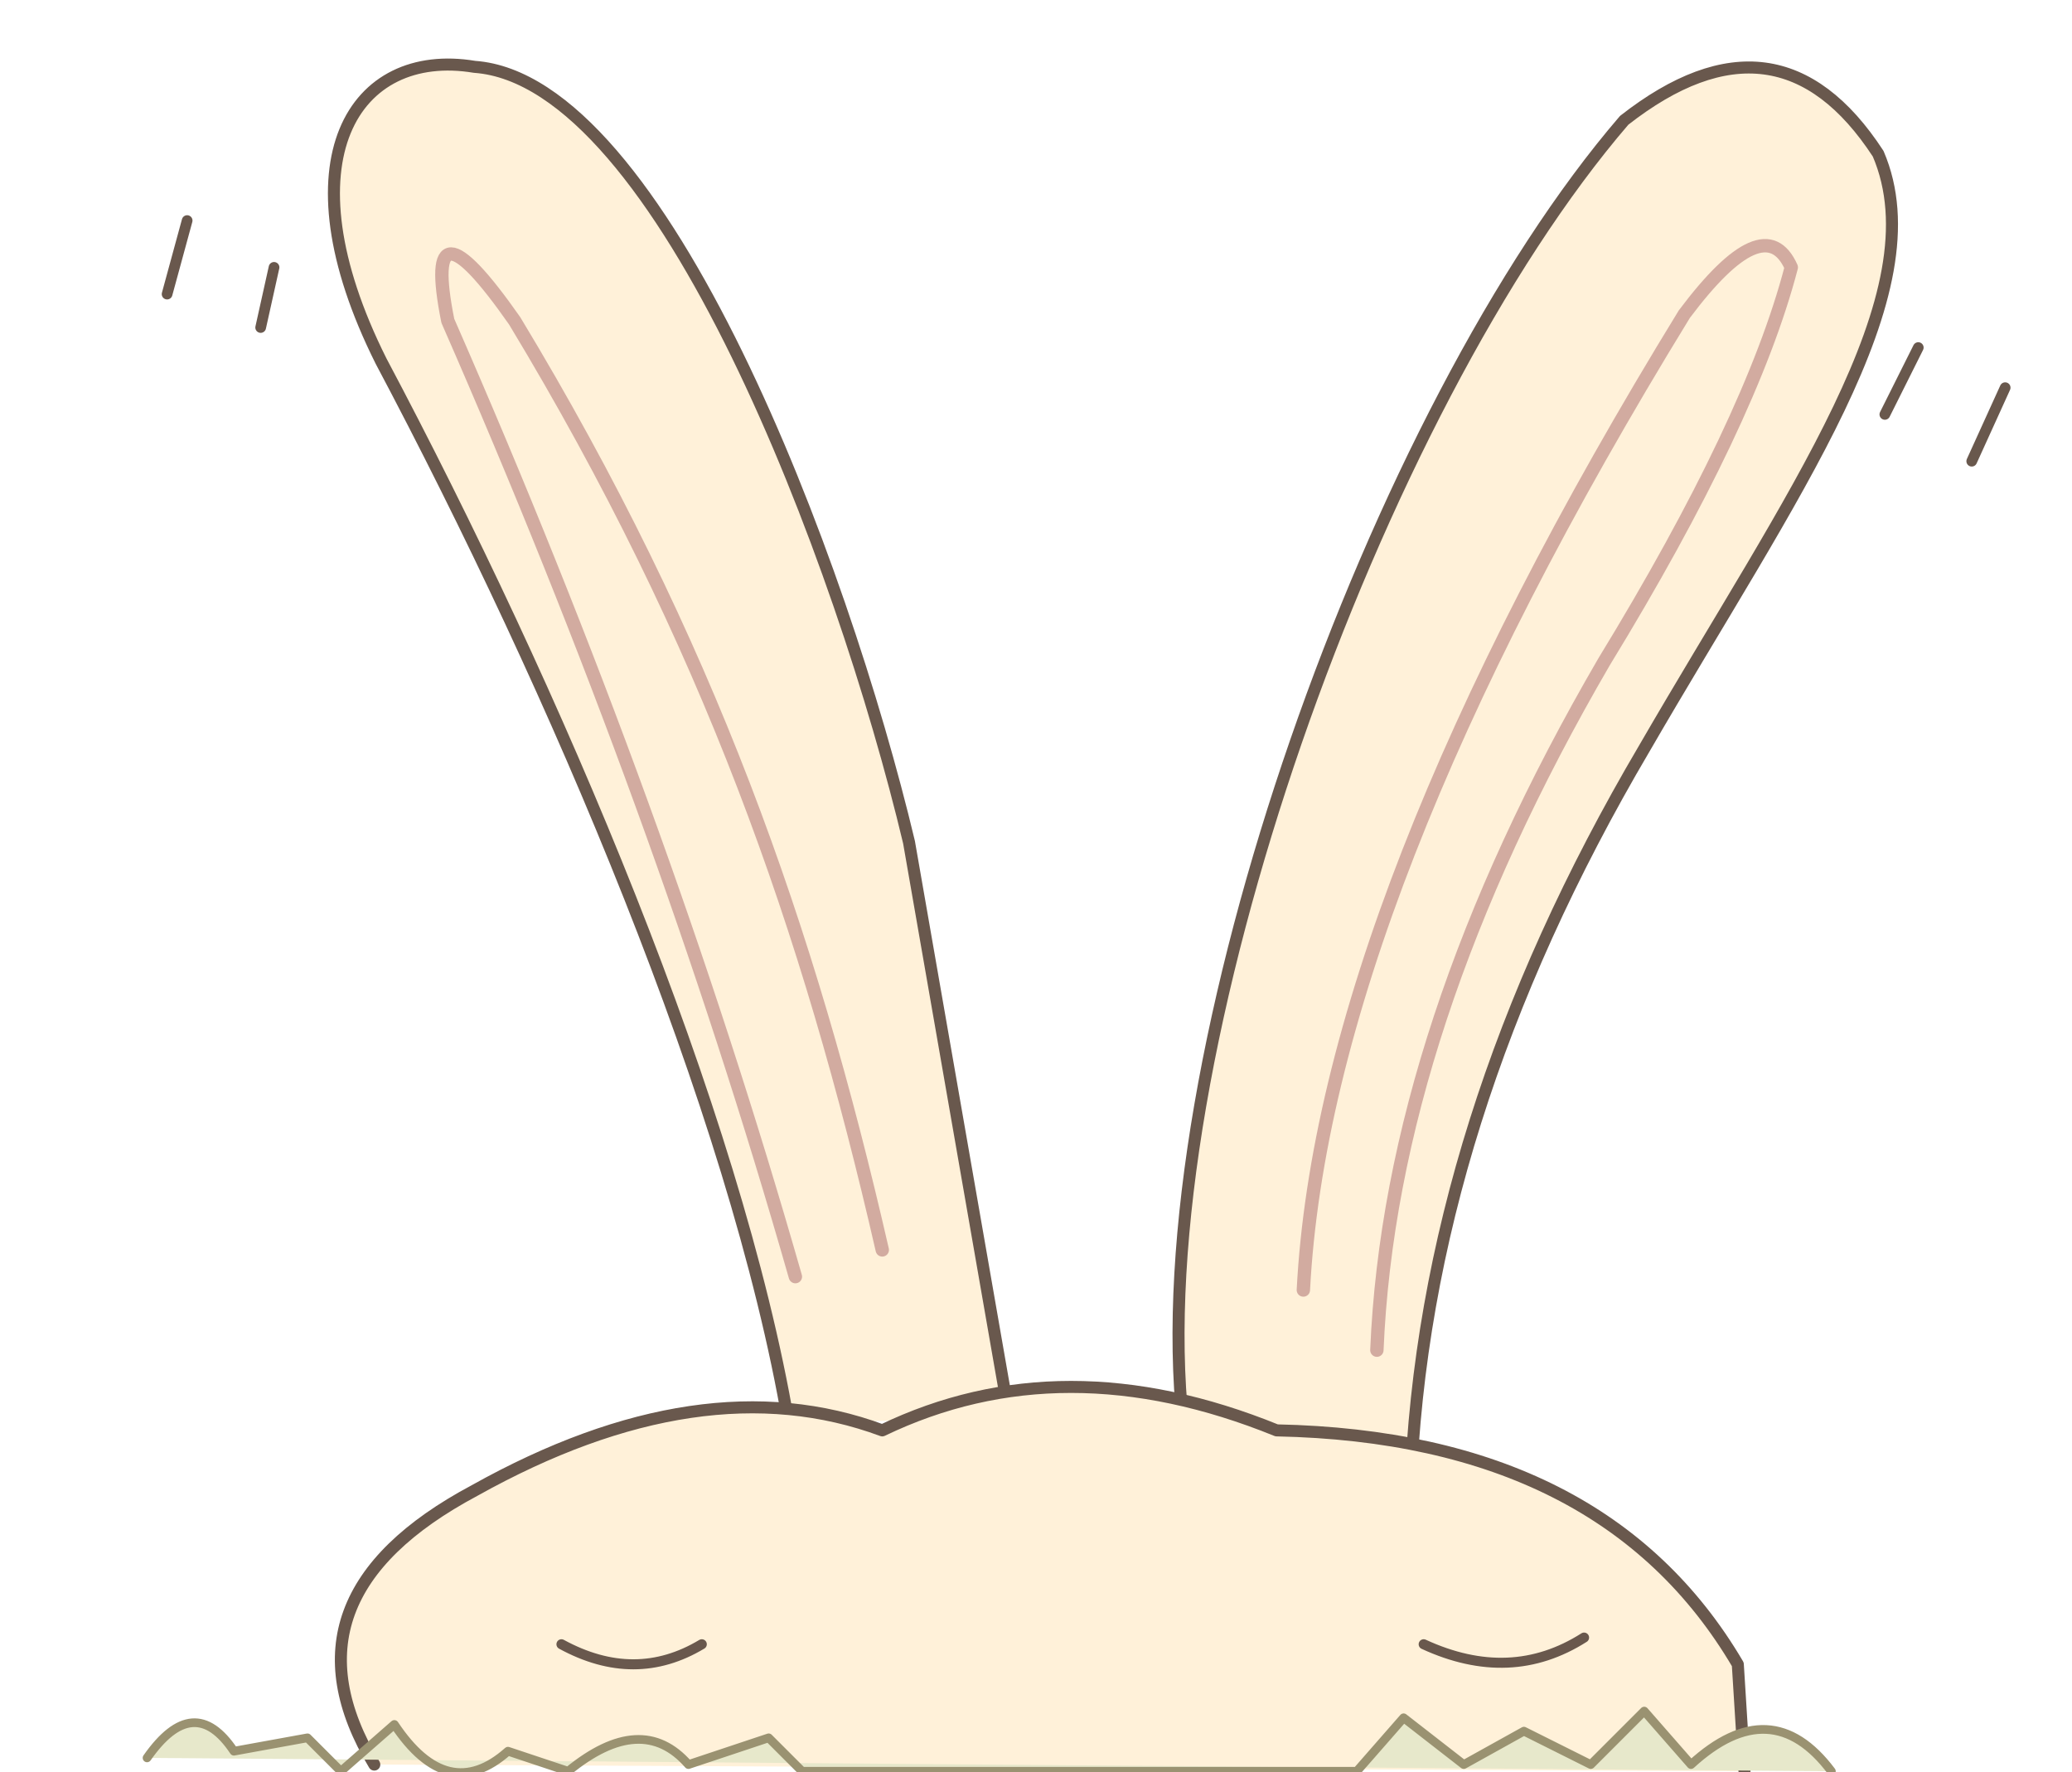
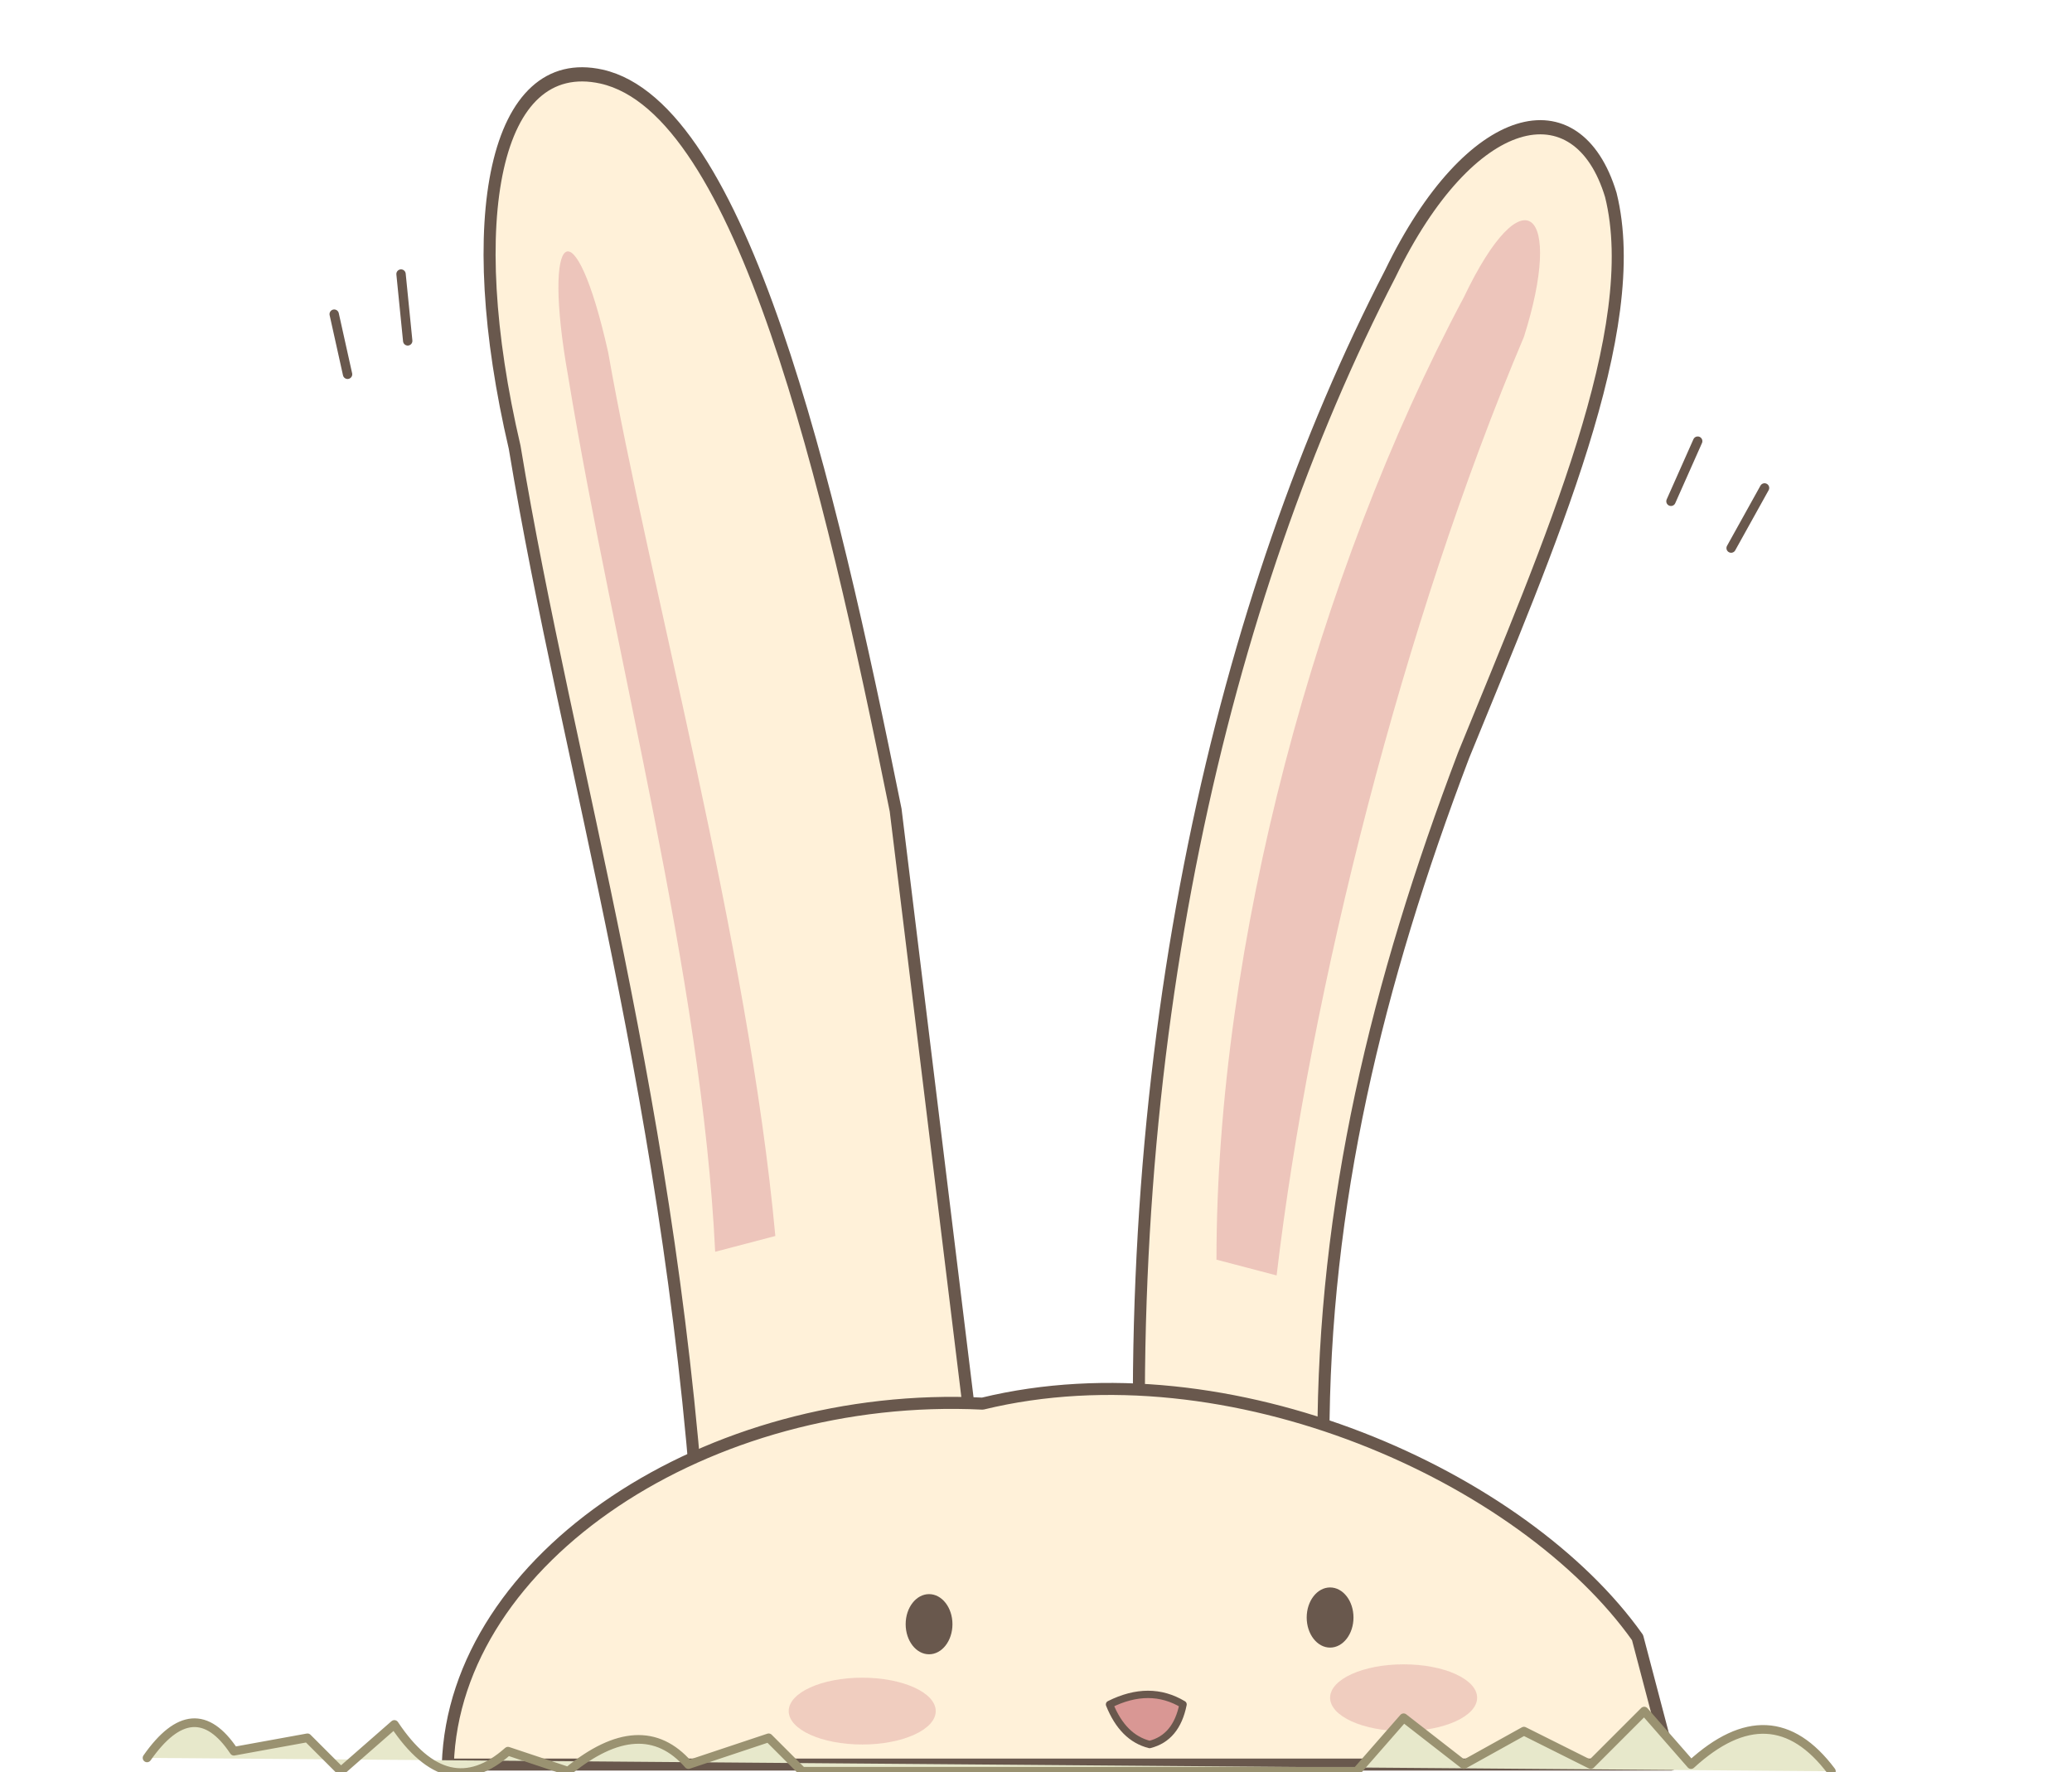
<svg xmlns="http://www.w3.org/2000/svg" viewBox="0 0 310 265" fill="none" stroke="#69584d" stroke-width="1.8" stroke-linecap="round" stroke-linejoin="round">
-   <path d="M118 213C110 166 83 103 57 54C42 24 53 7 71 10C99 12 126 84 136 126L151 212M177 213C171 158 206 61 243 18Q266 0 281 23C290 44 268 74 246 112Q213 168 211 223" fill="#fff1d9" />
-   <path d="M132 187C121 139 106 96 77 48Q63 28 67 48Q99 121 119 191M195 193Q198 135 252 47Q264 31 268 40Q262 63 240 99Q208 154 206 202" stroke="#d2aba0" stroke-width="2" />
-   <path d="M56 264Q41 239 71 223Q105 204 132 214Q159 201 191 214Q240 215 260 249L261 265" fill="#fff1d9" />
-   <path d="M84 246Q95 252 105 246M213 246Q226 252 237 245" stroke-width="1.5" />
-   <path d="M25 44L28 33M39 49L41 40M282 62L287 52M295 69L300 58" stroke-width="1.6" />
+   <g transform="translate(-40 -44) scale(1 1.18)">
+     <path d="M145 236C141 178 125 135 117 94C109 65 114 44 130 47C151 51 164 98 174 140L188 237Z" fill="#fff1d9" />
+     <path d="M156 194C152 157 137 111 131 82C126 63 121 66 125 85C132 121 145 161 147 196Z" fill="#edc5bb" stroke="none" />
+     <path d="M211 235C207 170 223 113 248 72C260 51 276 48 281 62C286 79 272 106 259 133C246 162 238 190 238 220Z" fill="#fff1d9" />
+     <path d="M222 197C222 157 237 110 259 75C268 59 274 64 268 80C250 116 236 163 231 199Z" fill="#edc5bb" stroke="none" />
+   </g>
+   <path d="M67 264C68 233 106 208 147 210C184 201 228 221 245 245L250 264Z" fill="#fff1d9" />
+   <ellipse cx="139" cy="243" rx="3.5" ry="4.5" fill="#69584d" stroke="none" />
+   <ellipse cx="199" cy="242" rx="3.5" ry="4.5" fill="#69584d" stroke="none" />
+   <g fill="#e6b4ad" opacity=".58" stroke="none">
+     <ellipse cx="129" cy="256" rx="11" ry="5" />
+     <ellipse cx="210" cy="254" rx="11" ry="5" />
+   </g>
+   <path d="M166 255Q172 252 177 255Q176 260 172 261Q168 260 166 255Z" fill="#d99794" stroke-width="1.1" />
+   <path d="M52 56L50 47M61 51L60 41M250 75L254 66M259 82L264 73" stroke-width="1.4" />
  <path d="M22 263Q29 253 35 262L46 260L51 265L59 258Q67 270 76 262L85 265Q96 256 103 264L115 260L120 265H203L210 257L219 264L228 259L238 264L246 256L253 264Q265 253 274 265" fill="#e7e8cb" stroke="#9a9271" stroke-width="1.3" />
</svg>
